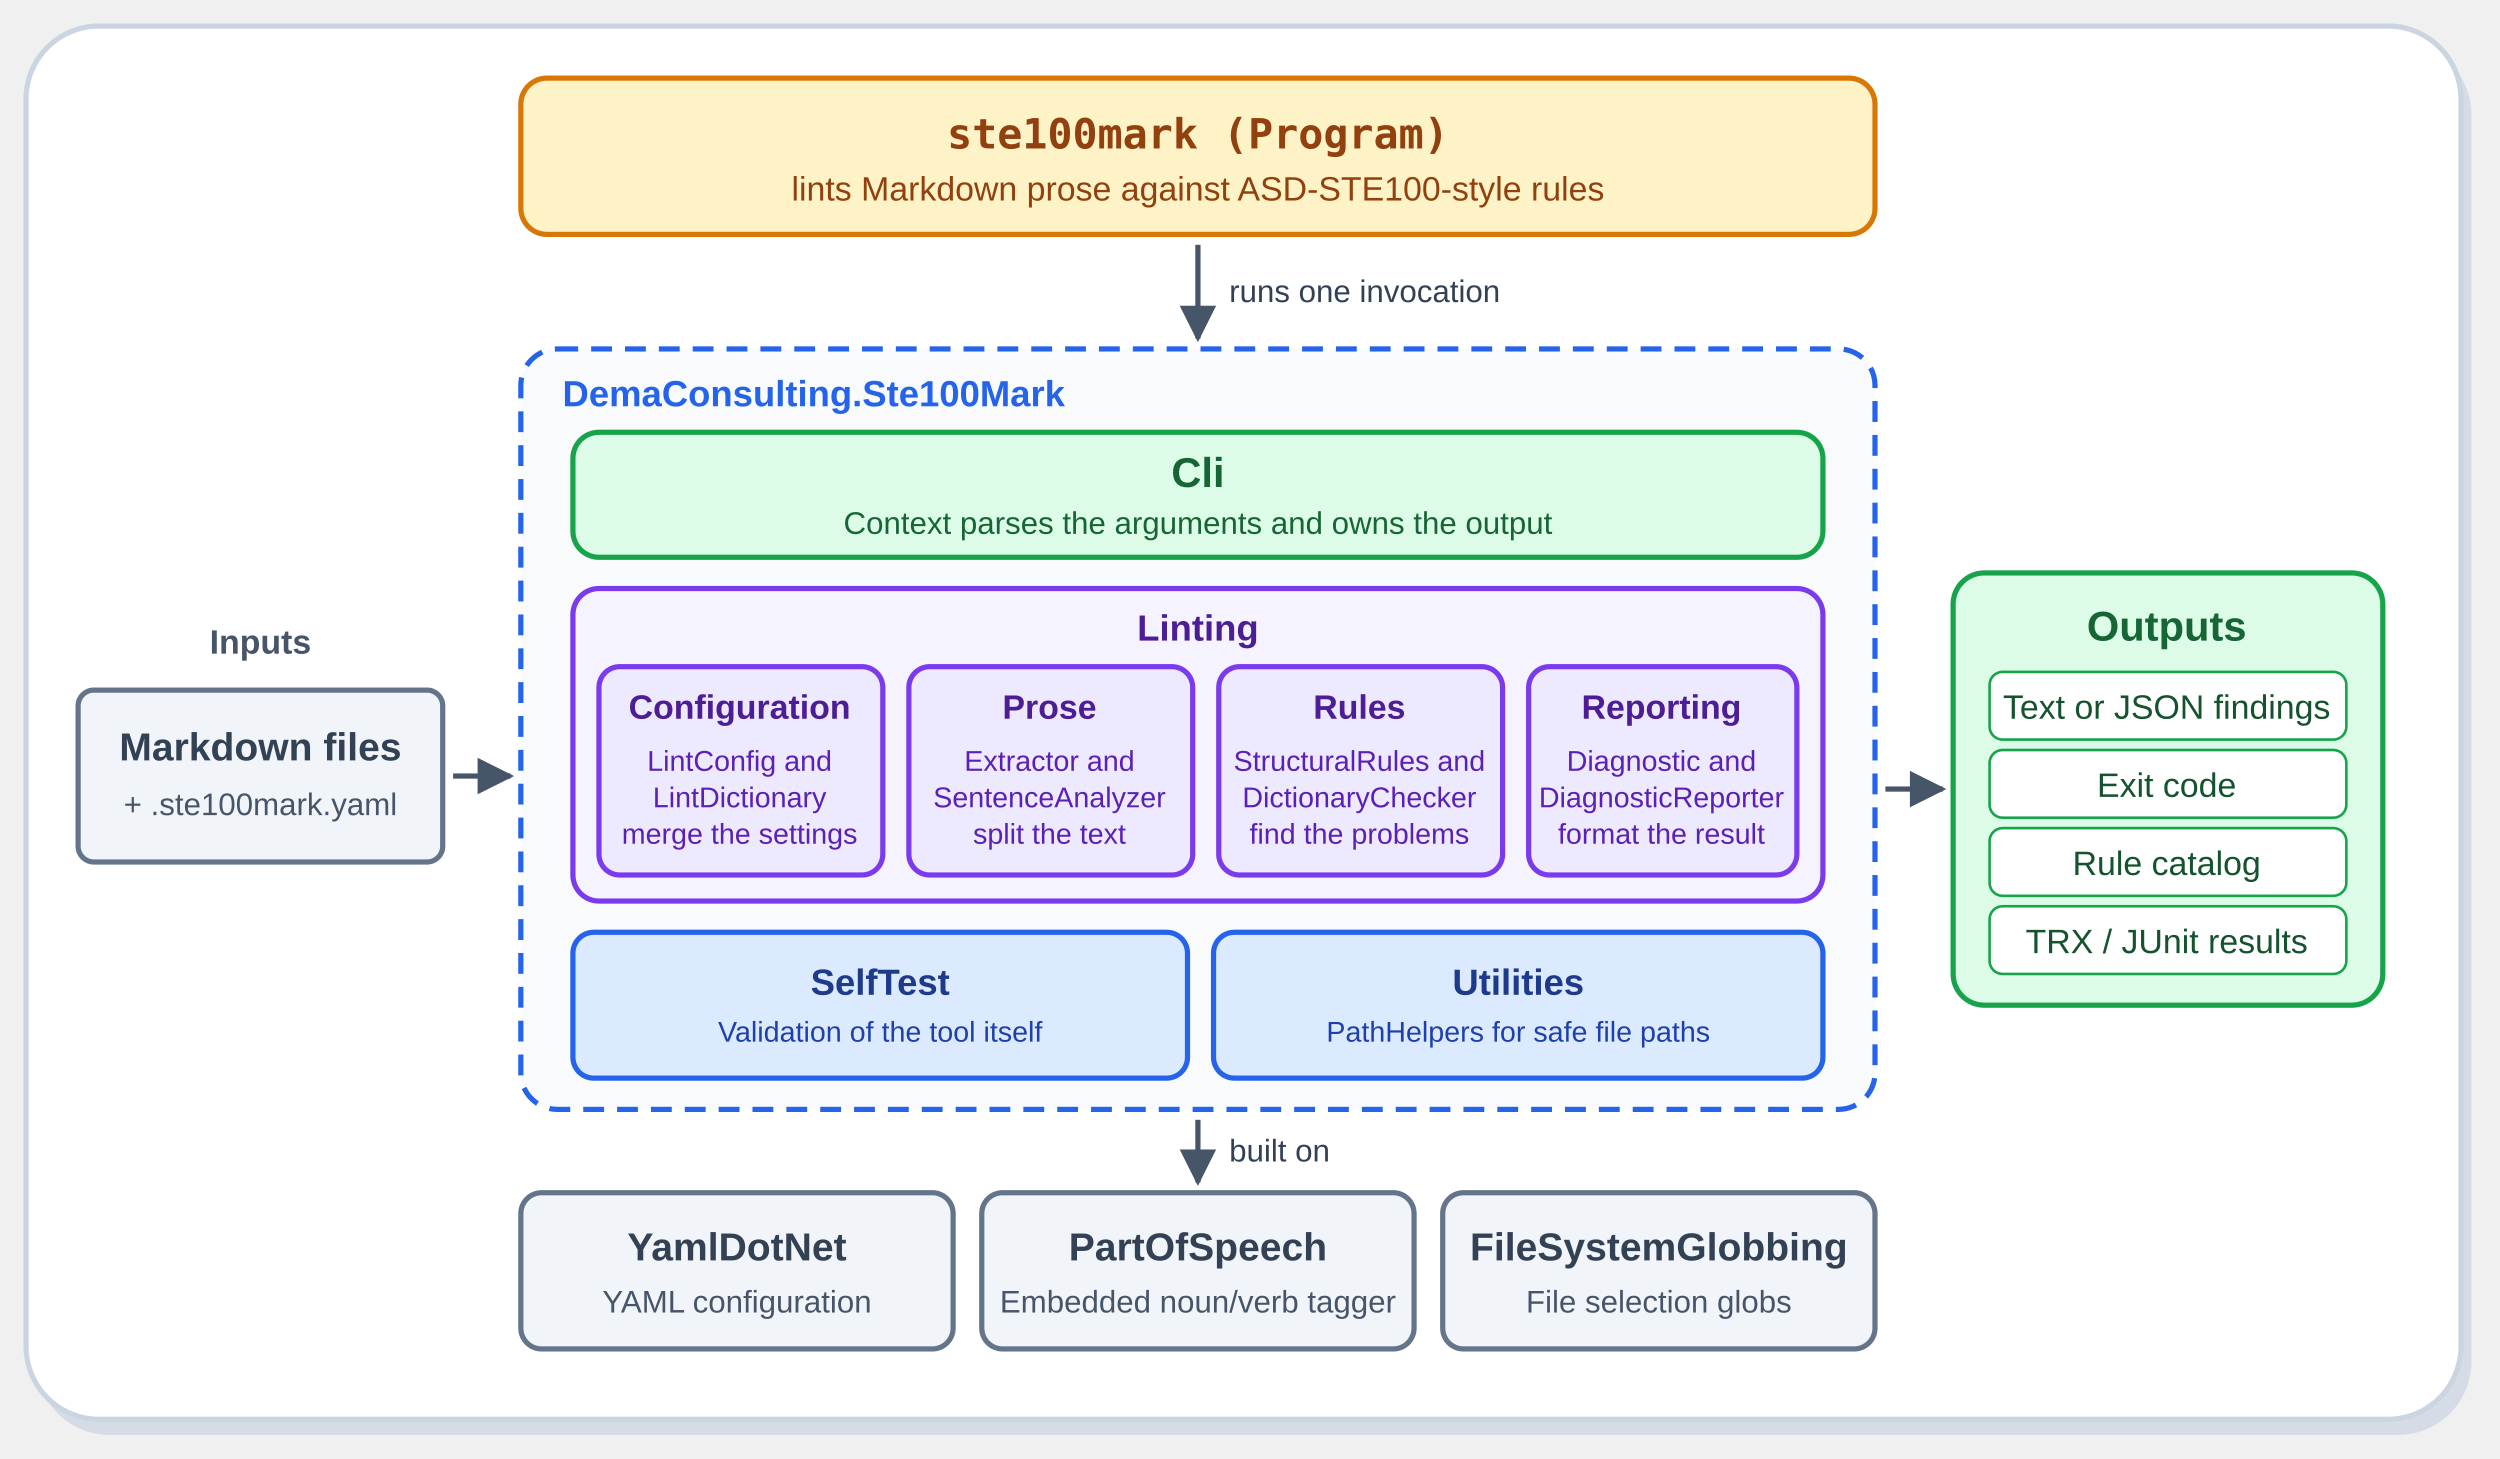
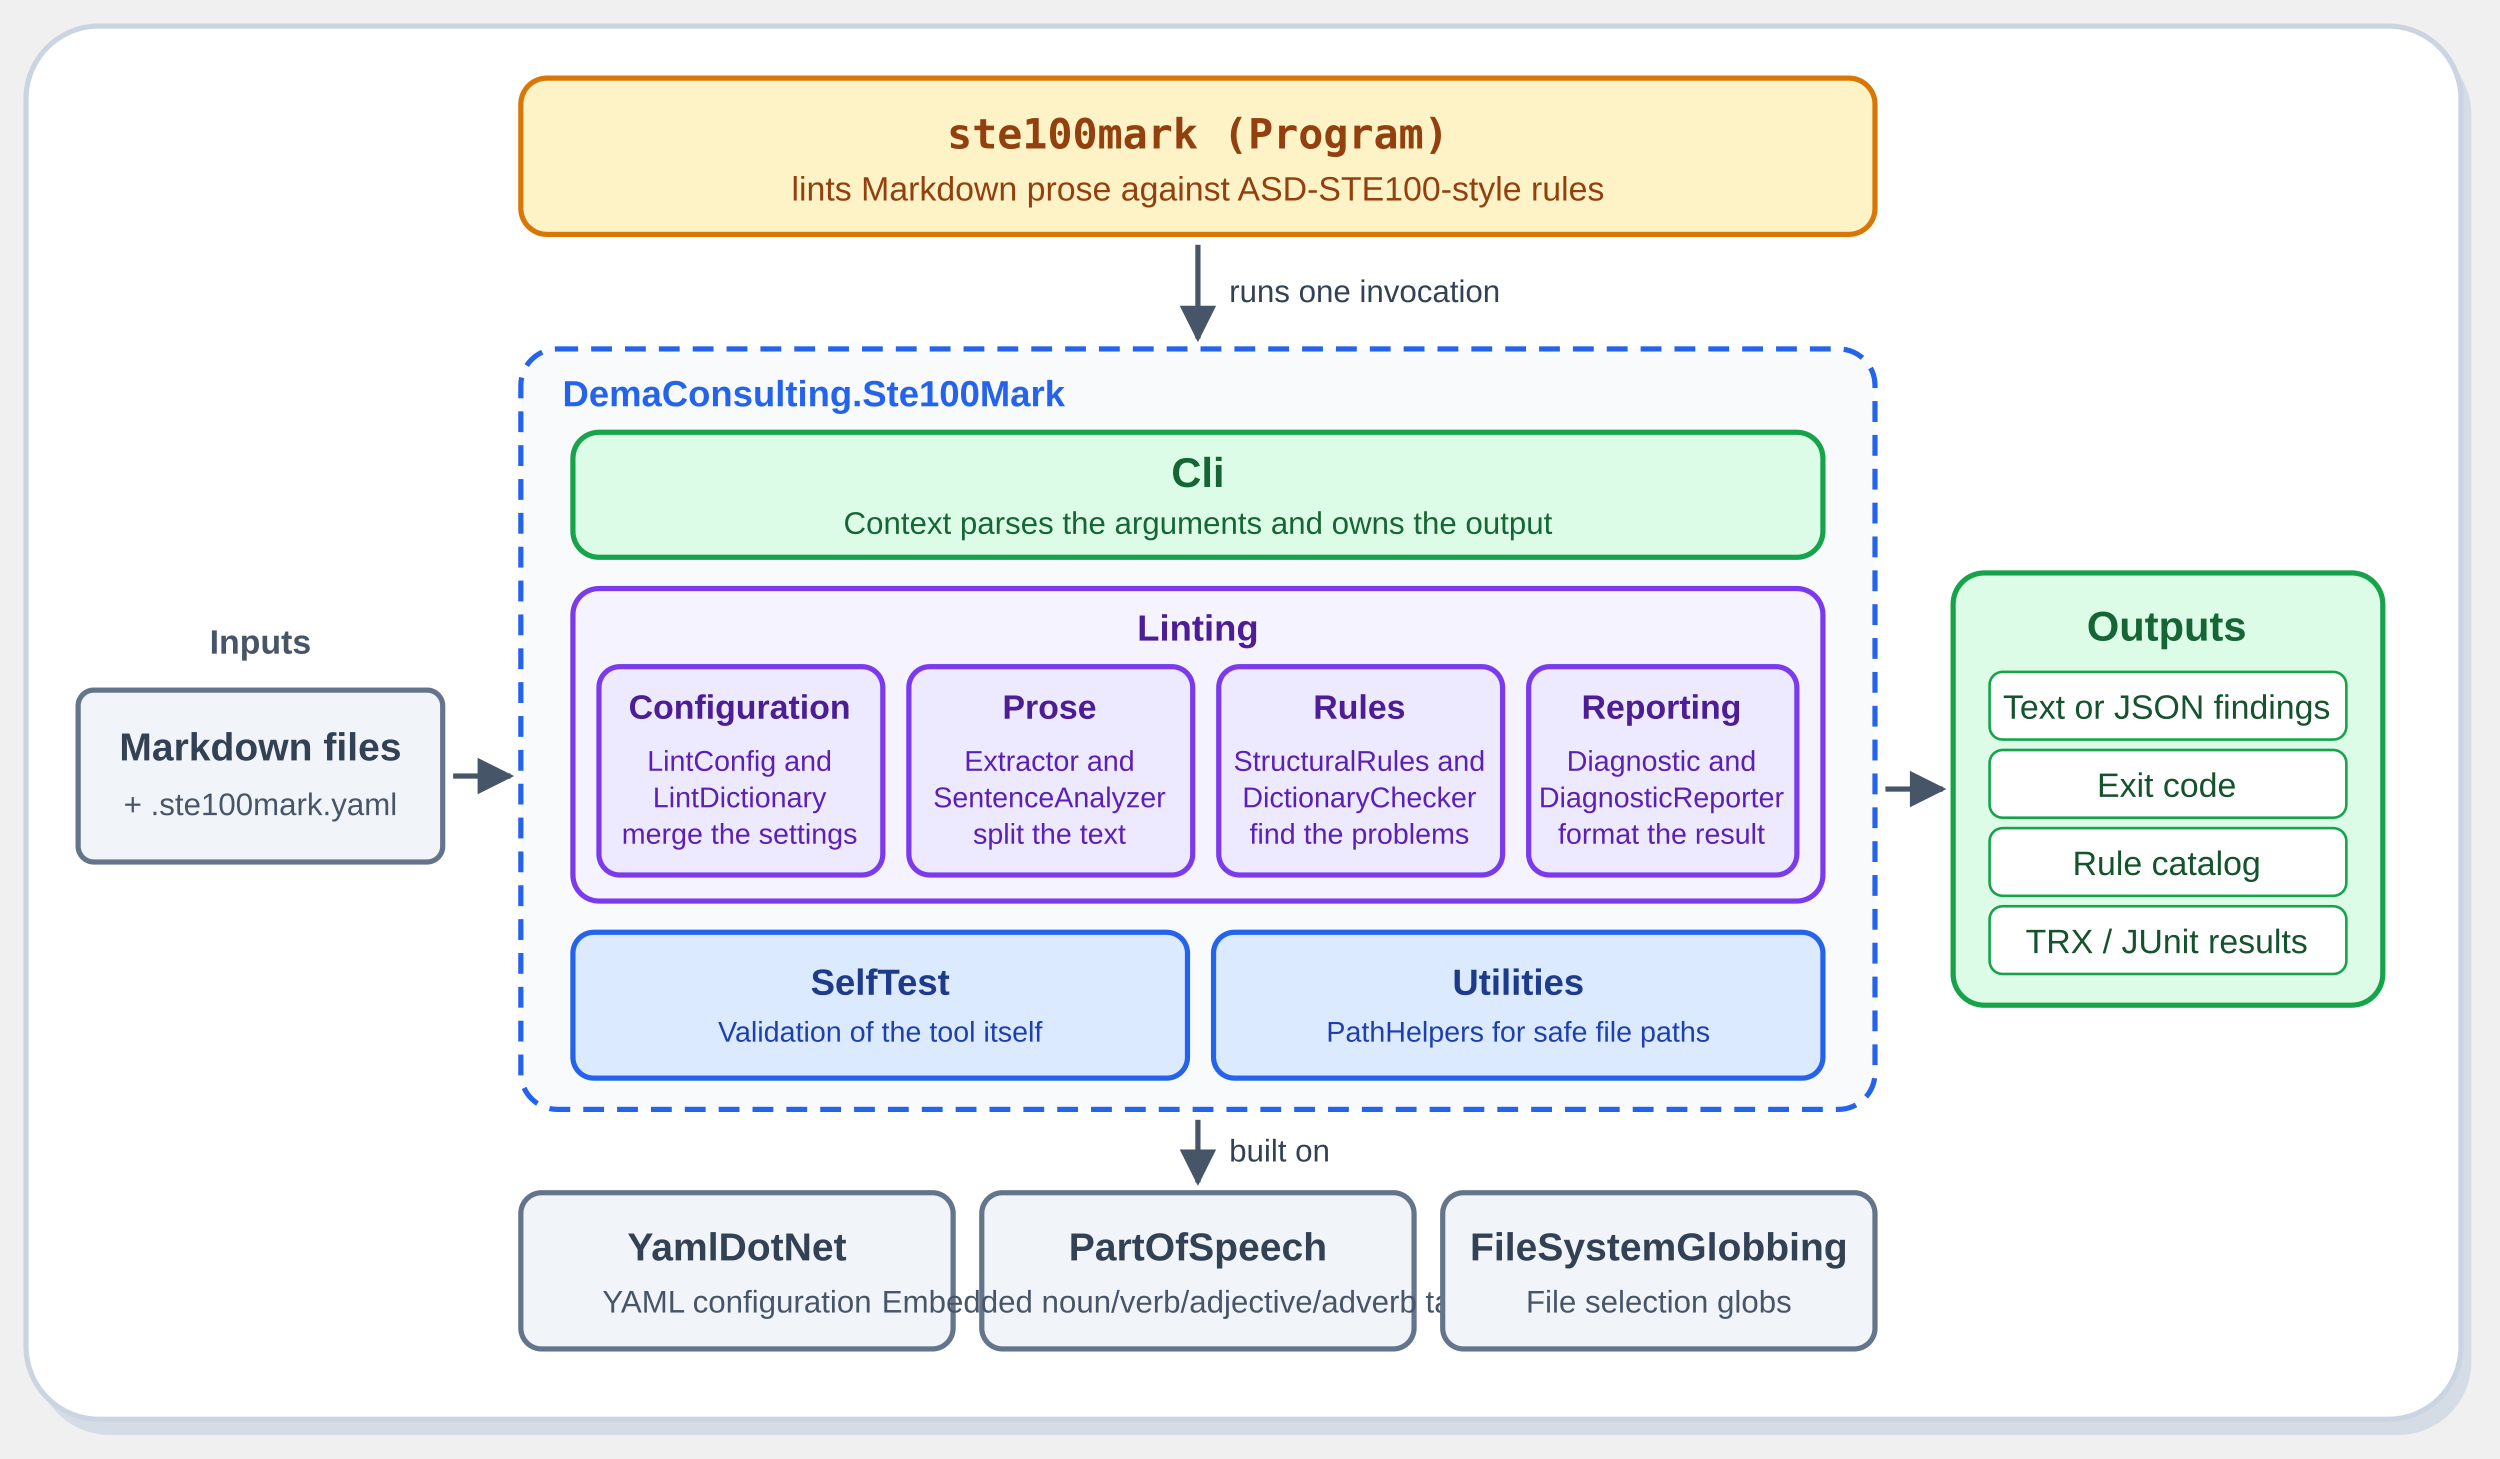
<svg xmlns="http://www.w3.org/2000/svg" width="960" height="560" viewBox="0 0 960 560" font-family="Segoe UI, Arial, sans-serif">
  <defs>
    <marker id="a" viewBox="0 0 10 10" refX="9" refY="5" markerWidth="7" markerHeight="7" orient="auto-start-reverse">
      <path d="M0,0 L10,5 L0,10 z" fill="#475569" />
    </marker>
  </defs>
  <rect x="14" y="16" width="935" height="535" rx="28" fill="#d5dce6" />
  <rect x="10" y="10" width="935" height="535" rx="28" fill="#ffffff" stroke="#cbd5e1" stroke-width="2" />
  <g transform="translate(30,30)">
    <rect x="170" y="0" width="520" height="60" rx="10" fill="#fef3c7" stroke="#d97706" stroke-width="2" />
    <text x="430" y="27" font-size="16" font-family="Consolas, monospace" font-weight="600" fill="#92400e" text-anchor="middle">ste100mark (Program)</text>
    <text x="430" y="47" font-size="13" fill="#92400e" text-anchor="middle">lints Markdown prose against ASD-STE100-style rules</text>
    <line x1="430" y1="64" x2="430" y2="100" stroke="#475569" stroke-width="2" marker-end="url(#a)" />
    <text x="442" y="86" font-size="12" fill="#334155">runs one invocation</text>
    <rect x="170" y="104" width="520" height="292" rx="14" fill="#f8fafc" stroke="#2563eb" stroke-width="2" stroke-dasharray="8 5" />
    <text x="186" y="126" font-size="14" font-weight="600" fill="#2563eb">DemaConsulting.Ste100Mark</text>
    <rect x="190" y="136" width="480" height="48" rx="10" fill="#dcfce7" stroke="#16a34a" stroke-width="2" />
    <text x="430" y="157" font-size="16" font-weight="600" fill="#166534" text-anchor="middle">Cli</text>
    <text x="430" y="175" font-size="12" fill="#166534" text-anchor="middle">Context parses the arguments and owns the output</text>
    <rect x="190" y="196" width="480" height="120" rx="10" fill="#f5f3ff" stroke="#7c3aed" stroke-width="2" />
    <text x="430" y="216" font-size="14" font-weight="600" fill="#4c1d95" text-anchor="middle">Linting</text>
    <g font-size="11" fill="#5b21b6" text-anchor="middle">
      <rect x="200" y="226" width="109" height="80" rx="8" fill="#ede9fe" stroke="#7c3aed" stroke-width="2" />
      <text x="254" y="246" font-size="13" font-weight="600" fill="#4c1d95">Configuration</text>
      <text x="254" y="266">LintConfig and</text>
      <text x="254" y="280">LintDictionary</text>
      <text x="254" y="294">merge the settings</text>
      <rect x="319" y="226" width="109" height="80" rx="8" fill="#ede9fe" stroke="#7c3aed" stroke-width="2" />
      <text x="373" y="246" font-size="13" font-weight="600" fill="#4c1d95">Prose</text>
      <text x="373" y="266">Extractor and</text>
      <text x="373" y="280">SentenceAnalyzer</text>
      <text x="373" y="294">split the text</text>
      <rect x="438" y="226" width="109" height="80" rx="8" fill="#ede9fe" stroke="#7c3aed" stroke-width="2" />
      <text x="492" y="246" font-size="13" font-weight="600" fill="#4c1d95">Rules</text>
      <text x="492" y="266">StructuralRules and</text>
      <text x="492" y="280">DictionaryChecker</text>
      <text x="492" y="294">find the problems</text>
      <rect x="557" y="226" width="103" height="80" rx="8" fill="#ede9fe" stroke="#7c3aed" stroke-width="2" />
      <text x="608" y="246" font-size="13" font-weight="600" fill="#4c1d95">Reporting</text>
      <text x="608" y="266">Diagnostic and</text>
      <text x="608" y="280">DiagnosticReporter</text>
      <text x="608" y="294">format the result</text>
    </g>
    <g font-size="11" fill="#1e40af" text-anchor="middle">
      <rect x="190" y="328" width="236" height="56" rx="8" fill="#dbeafe" stroke="#2563eb" stroke-width="2" />
      <text x="308" y="352" font-size="14" font-weight="600" fill="#1e3a8a">SelfTest</text>
      <text x="308" y="370">Validation of the tool itself</text>
      <rect x="436" y="328" width="234" height="56" rx="8" fill="#dbeafe" stroke="#2563eb" stroke-width="2" />
      <text x="553" y="352" font-size="14" font-weight="600" fill="#1e3a8a">Utilities</text>
      <text x="553" y="370">PathHelpers for safe file paths</text>
    </g>
    <line x1="430" y1="400" x2="430" y2="424" stroke="#475569" stroke-width="2" marker-end="url(#a)" />
    <text x="442" y="416" font-size="12" fill="#334155">built on</text>
    <g text-anchor="middle">
      <rect x="170" y="428" width="166" height="60" rx="8" fill="#f1f5f9" stroke="#64748b" stroke-width="2" />
      <text x="253" y="454" font-size="15" font-weight="600" fill="#334155">YamlDotNet</text>
      <text x="253" y="474" font-size="12" fill="#475569">YAML configuration</text>
      <rect x="347" y="428" width="166" height="60" rx="8" fill="#f1f5f9" stroke="#64748b" stroke-width="2" />
      <text x="430" y="454" font-size="15" font-weight="600" fill="#334155">PartOfSpeech</text>
-       <text x="430" y="474" font-size="12" fill="#475569">Embedded noun/verb tagger</text>
+       <text x="430" y="474" font-size="12" fill="#475569">Embedded noun/verb/adjective/adverb tagger</text>
      <rect x="524" y="428" width="166" height="60" rx="8" fill="#f1f5f9" stroke="#64748b" stroke-width="2" />
      <text x="607" y="454" font-size="15" font-weight="600" fill="#334155">FileSystemGlobbing</text>
      <text x="607" y="474" font-size="12" fill="#475569">File selection globs</text>
    </g>
    <text x="70" y="221" font-size="13" font-weight="600" fill="#475569" text-anchor="middle">Inputs</text>
    <rect x="0" y="235" width="140" height="66" rx="6" fill="#f1f5f9" stroke="#64748b" stroke-width="2" />
    <text x="70" y="262" font-size="15" font-weight="600" fill="#334155" text-anchor="middle">Markdown files</text>
    <text x="70" y="283" font-size="12" fill="#475569" text-anchor="middle">+ .ste100mark.yaml</text>
    <line x1="144" y1="268" x2="166" y2="268" stroke="#475569" stroke-width="2" marker-end="url(#a)" />
    <rect x="720" y="190" width="165" height="166" rx="12" fill="#dcfce7" stroke="#16a34a" stroke-width="2" />
    <text x="802" y="216" font-size="16" font-weight="600" fill="#166534" text-anchor="middle">Outputs</text>
    <g font-size="13" fill="#14532d" text-anchor="middle">
      <rect x="734" y="228" width="137" height="26" rx="5" fill="#ffffff" stroke="#16a34a" />
      <text x="802" y="246">Text or JSON findings</text>
      <rect x="734" y="258" width="137" height="26" rx="5" fill="#ffffff" stroke="#16a34a" />
      <text x="802" y="276">Exit code</text>
      <rect x="734" y="288" width="137" height="26" rx="5" fill="#ffffff" stroke="#16a34a" />
      <text x="802" y="306">Rule catalog</text>
      <rect x="734" y="318" width="137" height="26" rx="5" fill="#ffffff" stroke="#16a34a" />
      <text x="802" y="336">TRX / JUnit results</text>
    </g>
    <line x1="694" y1="273" x2="716" y2="273" stroke="#475569" stroke-width="2" marker-end="url(#a)" />
  </g>
</svg>
